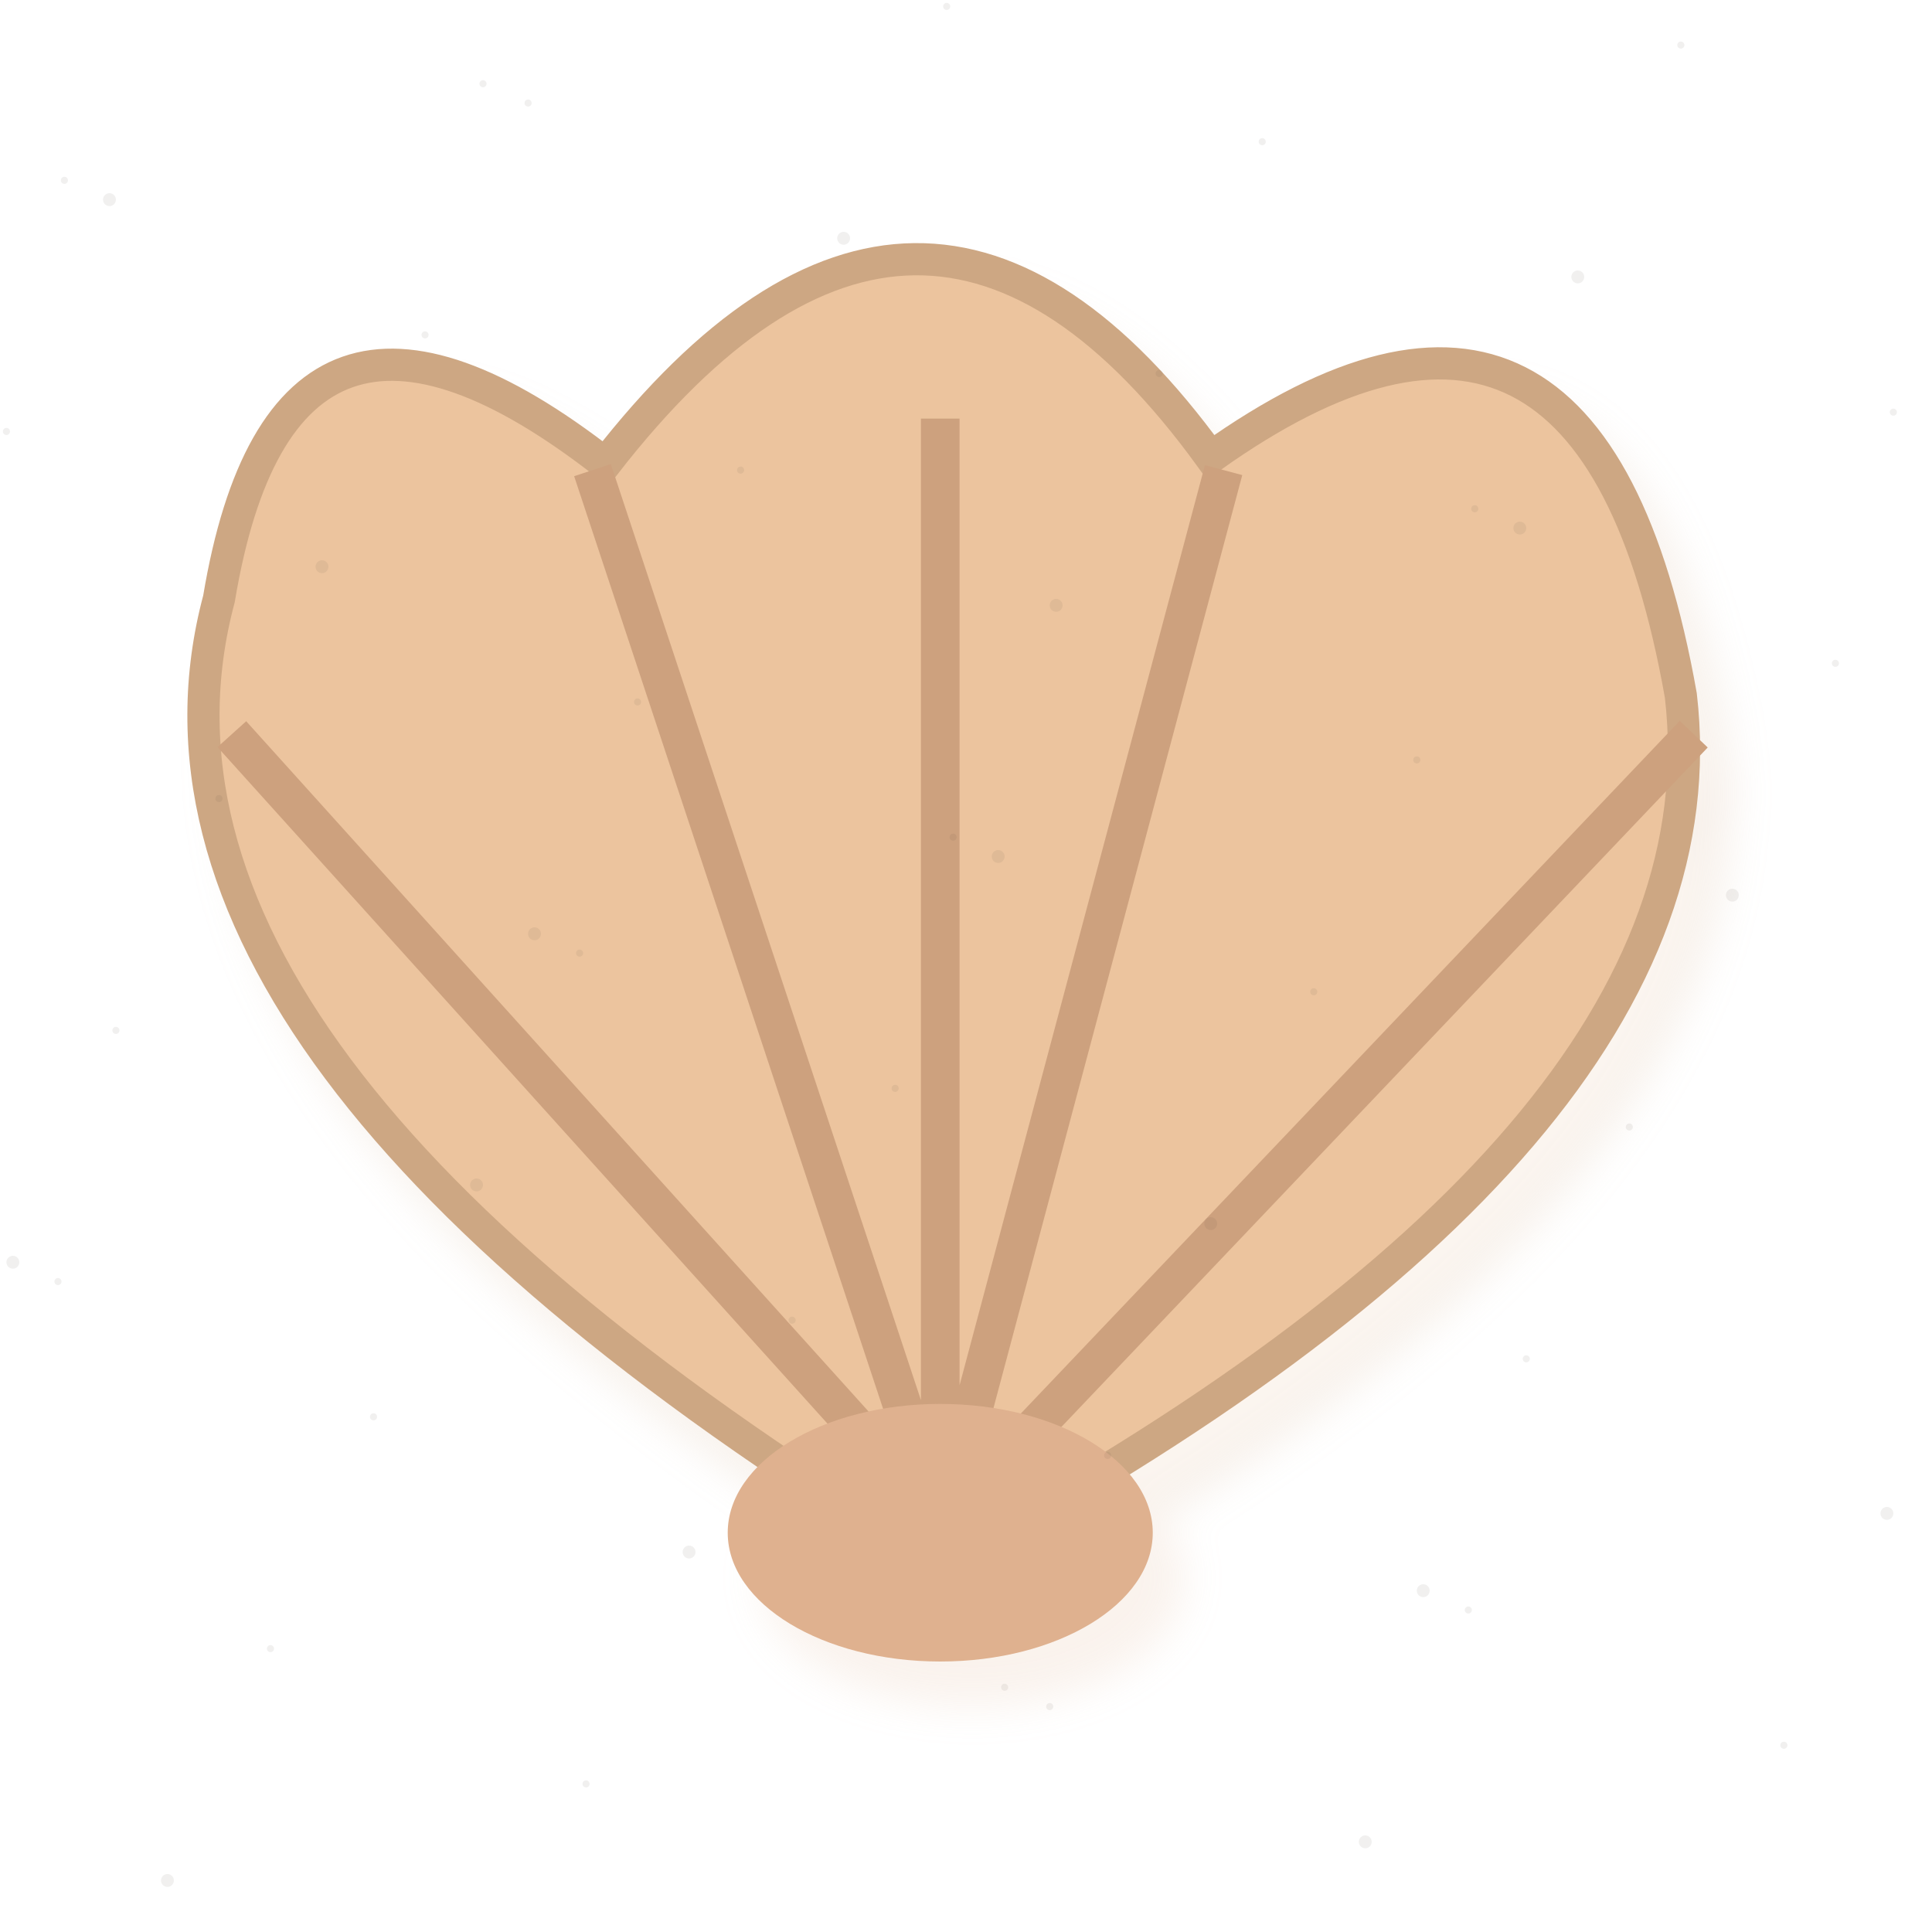
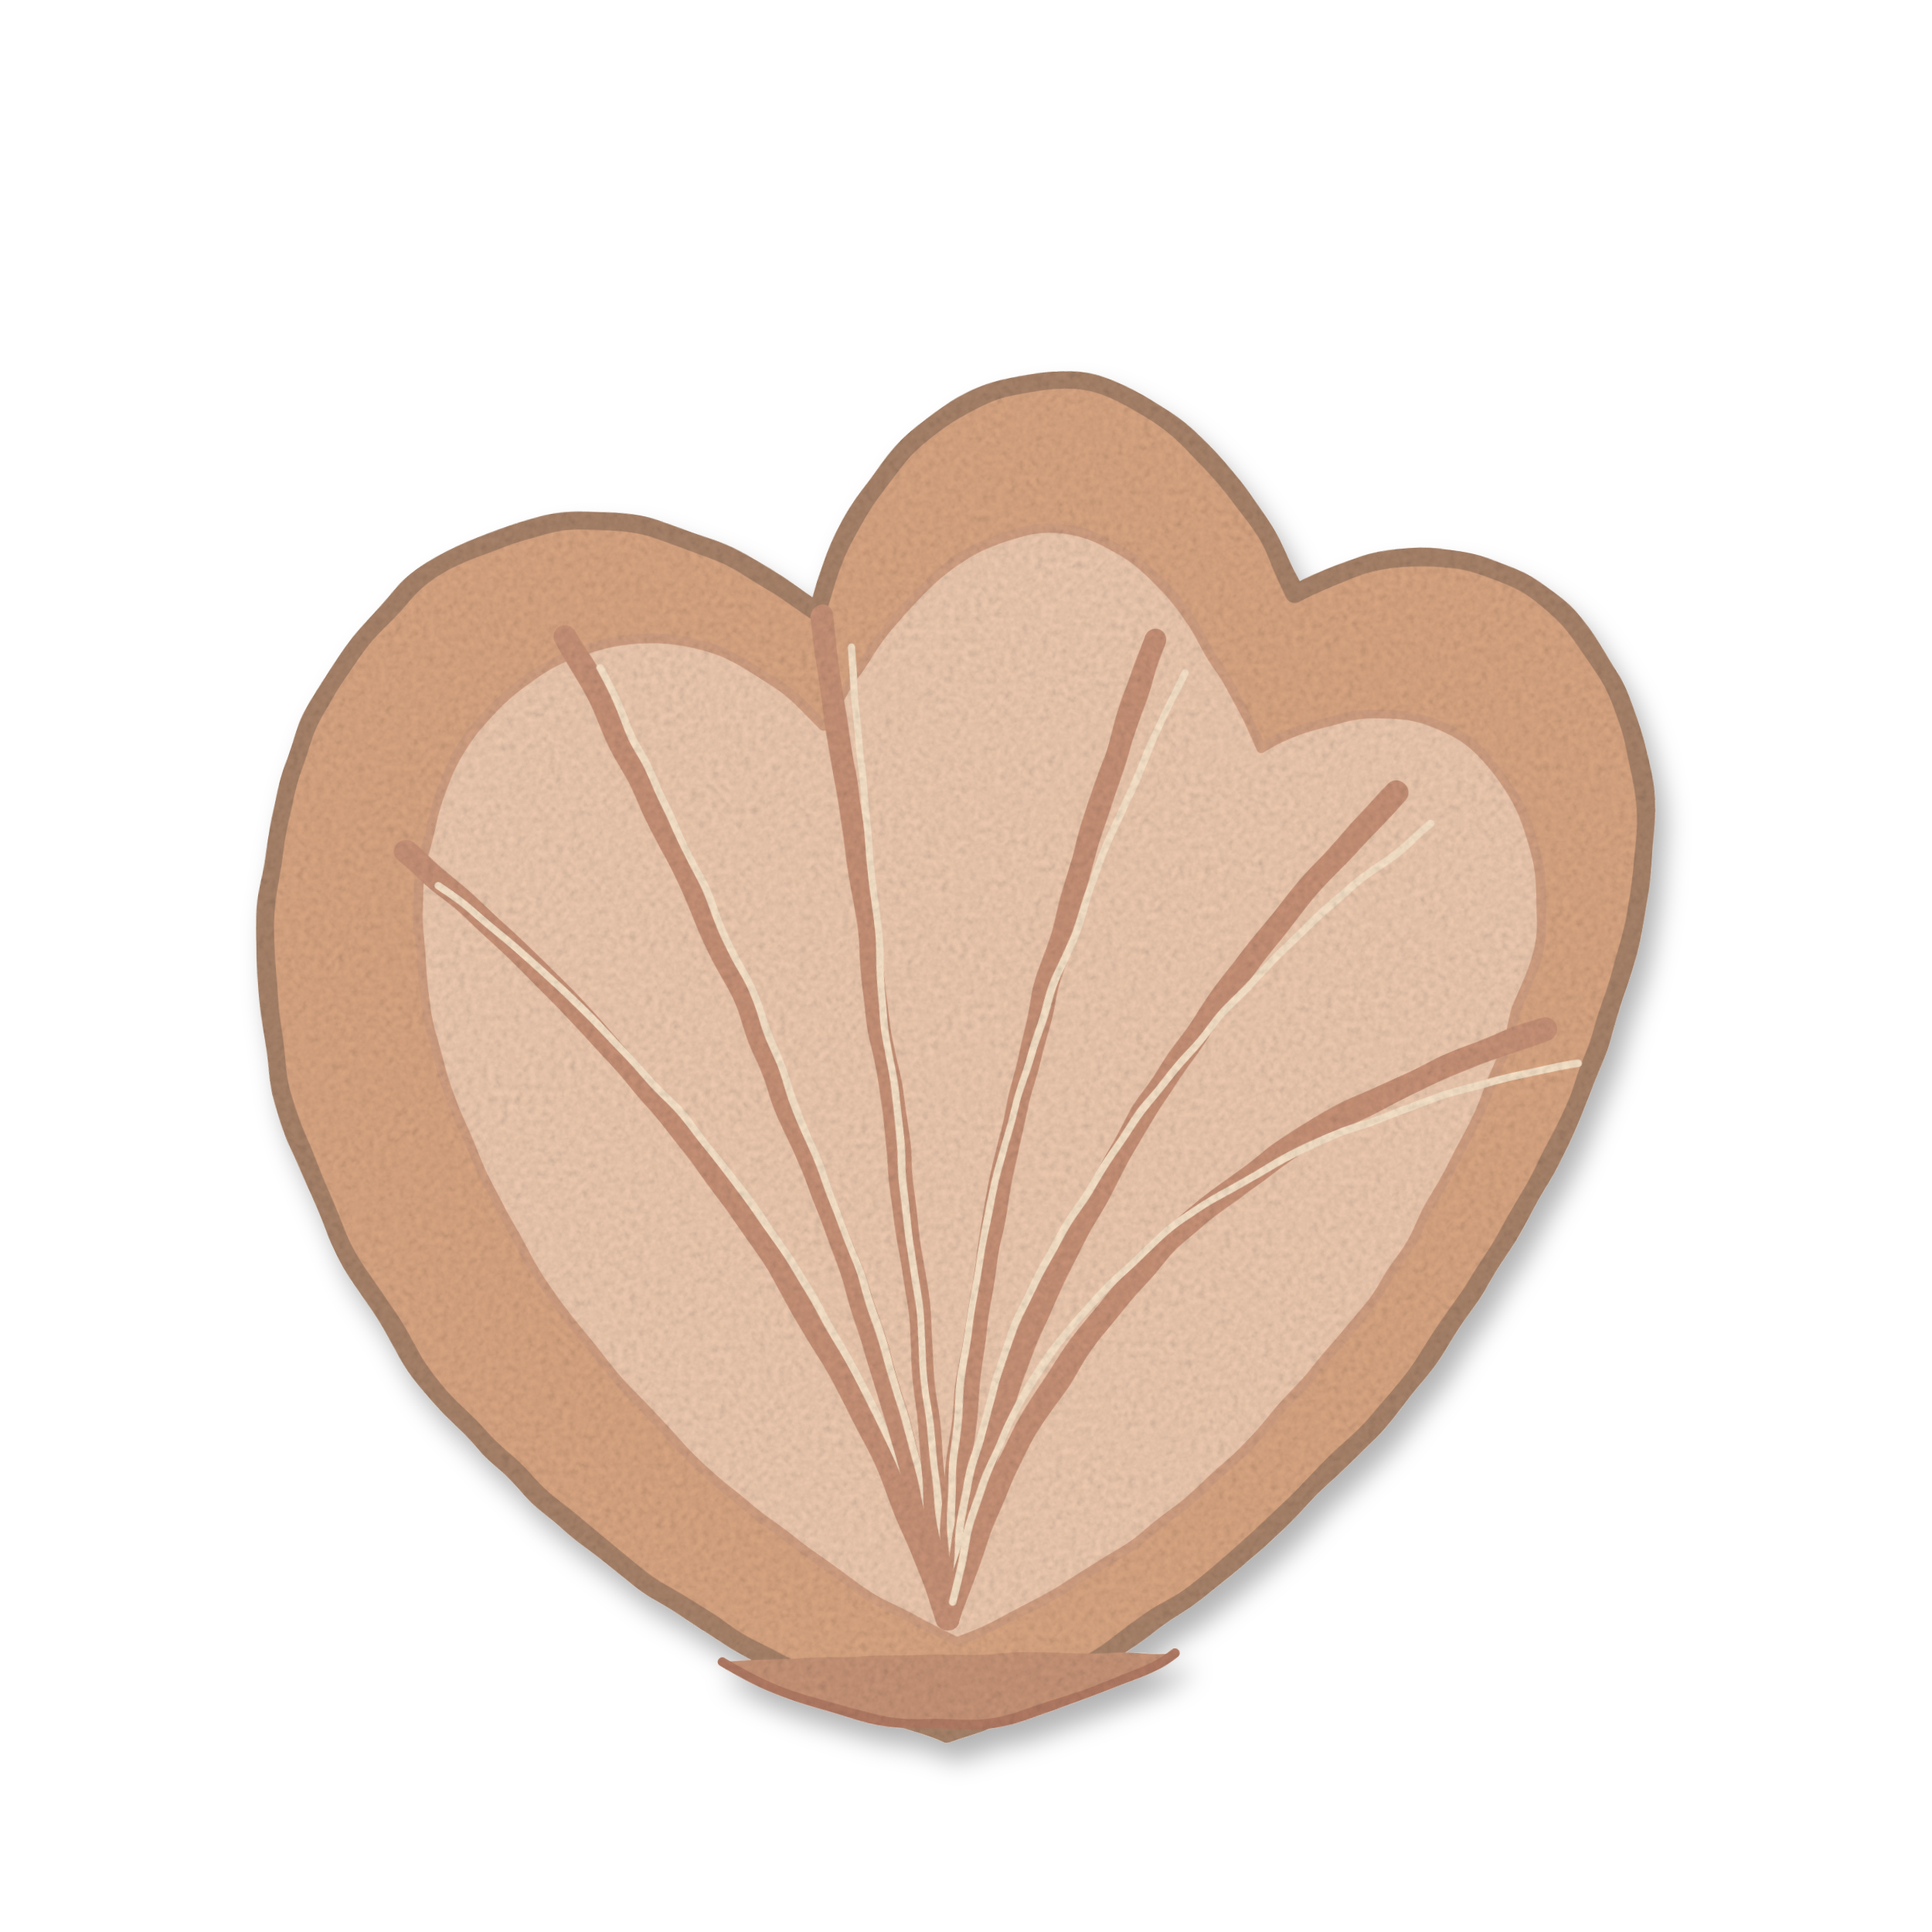
- <svg xmlns="http://www.w3.org/2000/svg" width="300" height="300" viewBox="0 0 300 300">
+ <svg xmlns="http://www.w3.org/2000/svg" viewBox="0 0 420 420" width="420" height="420" role="img" aria-label="KURA decorazione shell">
  <defs>
-     <filter id="soft" x="-35%" y="-35%" width="170%" height="170%">
-       <feGaussianBlur stdDeviation="3" />
+     <filter id="grain" x="-22%" y="-22%" width="144%" height="144%" color-interpolation-filters="sRGB">
+       <feTurbulence baseFrequency=".68" numOctaves="3" seed="18" type="fractalNoise" result="n" />
+       <feColorMatrix in="n" type="saturate" values="0" result="grey" />
+       <feComponentTransfer in="grey" result="low">
+         <feFuncA type="linear" slope=".22" />
+       </feComponentTransfer>
+       <feComposite in="low" in2="SourceAlpha" operator="in" result="within" />
+       <feBlend in="SourceGraphic" in2="within" mode="multiply" result="mix" />
+     </filter>
+     <filter id="cutShadow" x="-25%" y="-25%" width="150%" height="150%">
+       <feGaussianBlur in="SourceAlpha" stdDeviation="2.7" result="blur" />
+       <feOffset in="blur" dx="2.2" dy="4" result="offset" />
+       <feComponentTransfer in="offset" result="shade">
+         <feFuncA type="linear" slope=".30" />
+       </feComponentTransfer>
+       <feMerge>
+         <feMergeNode in="shade" />
+         <feMergeNode in="SourceGraphic" />
+       </feMerge>
+     </filter>
+     <filter id="rough" x="-10%" y="-10%" width="120%" height="120%">
+       <feTurbulence type="fractalNoise" baseFrequency=".048" numOctaves="2" seed="15" result="edgeNoise" />
+       <feDisplacementMap in="SourceGraphic" in2="edgeNoise" scale="2.1" xChannelSelector="R" yChannelSelector="G" />
    </filter>
  </defs>
-   <g transform="translate(5 7)" opacity=".16" filter="url(#soft)">
-     <path d="M146 243Q15 164 34 93Q44 33 94 72Q143 9 188 71Q247 29 261 108Q269 177 146 243Z" fill="#ecc49e" stroke="#cda783" stroke-width="5" />
-     <g stroke="#cda17e" stroke-width="6" fill="none">
-       <path d="M146 238V65M146 236L92 73M146 236L36 114M146 238L190 73M146 237L263 114" />
+   <g filter="url(#cutShadow)">
+     <g filter="url(#rough)">
+       <g filter="url(#grain)">
+         <path d="M206 377 C121 349 53 274 58 199 C62 125 121 88 177 133 C200 67 253 66 282 129 C332 101 374 151 351 216 C329 287 275 348 206 377Z" fill="#dba783" stroke="#aa846b" stroke-width="4" stroke-linecap="round" stroke-linejoin="round" />
+         <path d="M208 357 C142 325 87 255 91 190 C97 146 142 118 179 158 C215 94 250 105 274 163 C317 136 348 182 330 220 C311 278 264 335 208 357Z" fill="#efcbb1" stroke="#d3a183" stroke-width="2" stroke-linecap="round" stroke-linejoin="round" />
+         <path d="M206 352 Q174 256 88 185" fill="none" stroke="#c99378" stroke-width="5" stroke-linecap="round" stroke-linejoin="round" />
+         <path d="M207 348 Q177 255 95 192" fill="none" stroke="#f9e4ca" stroke-width="1.6" stroke-linecap="round" stroke-linejoin="round" />
+         <path d="M206 352 Q186 256 123 138" fill="none" stroke="#c99378" stroke-width="5" stroke-linecap="round" stroke-linejoin="round" />
+         <path d="M207 348 Q186 255 130 145" fill="none" stroke="#f9e4ca" stroke-width="1.6" stroke-linecap="round" stroke-linejoin="round" />
+         <path d="M206 352 Q198 256 178 134" fill="none" stroke="#c99378" stroke-width="5" stroke-linecap="round" stroke-linejoin="round" />
+         <path d="M207 348 Q195 255 185 141" fill="none" stroke="#f9e4ca" stroke-width="1.6" stroke-linecap="round" stroke-linejoin="round" />
+         <path d="M206 352 Q210 256 251 139" fill="none" stroke="#c99378" stroke-width="5" stroke-linecap="round" stroke-linejoin="round" />
+         <path d="M207 348 Q204 255 258 146" fill="none" stroke="#f9e4ca" stroke-width="1.6" stroke-linecap="round" stroke-linejoin="round" />
+         <path d="M206 352 Q222 256 304 172" fill="none" stroke="#c99378" stroke-width="5" stroke-linecap="round" stroke-linejoin="round" />
+         <path d="M207 348 Q213 255 311 179" fill="none" stroke="#f9e4ca" stroke-width="1.6" stroke-linecap="round" stroke-linejoin="round" />
+         <path d="M206 352 Q234 256 336 224" fill="none" stroke="#c99378" stroke-width="5" stroke-linecap="round" stroke-linejoin="round" />
+         <path d="M207 348 Q222 255 343 231" fill="none" stroke="#f9e4ca" stroke-width="1.6" stroke-linecap="round" stroke-linejoin="round" />
+         <path d="M157 361Q205 390 255 359" fill="#c99578" stroke="#b47c65" stroke-width="2" stroke-linecap="round" stroke-linejoin="round" />
+       </g>
    </g>
-     <ellipse cx="146" cy="238" rx="33" ry="20" fill="#dfb18f" />
-   </g>
-   <g>
-     <path d="M146 243Q15 164 34 93Q44 33 94 72Q143 9 188 71Q247 29 261 108Q269 177 146 243Z" fill="#ecc49e" stroke="#cda783" stroke-width="5" />
-     <g stroke="#cda17e" stroke-width="6" fill="none">
-       <path d="M146 238V65M146 236L92 73M146 236L36 114M146 238L190 73M146 237L263 114" />
-     </g>
-     <ellipse cx="146" cy="238" rx="33" ry="20" fill="#dfb18f" />
-   </g>
-   <g>
-     <circle cx="17" cy="31" r="1" fill="#473f37" opacity=".08" />
-     <circle cx="90" cy="148" r="0.55" fill="#473f37" opacity=".08" />
-     <circle cx="163" cy="265" r="0.55" fill="#473f37" opacity=".08" />
-     <circle cx="236" cy="82" r="1" fill="#473f37" opacity=".08" />
-     <circle cx="9" cy="199" r="0.55" fill="#473f37" opacity=".08" />
-     <circle cx="82" cy="16" r="0.55" fill="#473f37" opacity=".08" />
-     <circle cx="155" cy="133" r="1" fill="#473f37" opacity=".08" />
-     <circle cx="228" cy="250" r="0.55" fill="#473f37" opacity=".08" />
-     <circle cx="1" cy="67" r="0.55" fill="#473f37" opacity=".08" />
-     <circle cx="74" cy="184" r="1" fill="#473f37" opacity=".08" />
-     <circle cx="147" cy="1" r="0.55" fill="#473f37" opacity=".08" />
-     <circle cx="220" cy="118" r="0.55" fill="#473f37" opacity=".08" />
-     <circle cx="293" cy="235" r="1" fill="#473f37" opacity=".08" />
-     <circle cx="66" cy="52" r="0.55" fill="#473f37" opacity=".08" />
-     <circle cx="139" cy="169" r="0.55" fill="#473f37" opacity=".08" />
-     <circle cx="212" cy="286" r="1" fill="#473f37" opacity=".08" />
-     <circle cx="285" cy="103" r="0.55" fill="#473f37" opacity=".08" />
-     <circle cx="58" cy="220" r="0.55" fill="#473f37" opacity=".08" />
-     <circle cx="131" cy="37" r="1" fill="#473f37" opacity=".08" />
-     <circle cx="204" cy="154" r="0.55" fill="#473f37" opacity=".08" />
-     <circle cx="277" cy="271" r="0.55" fill="#473f37" opacity=".08" />
-     <circle cx="50" cy="88" r="1" fill="#473f37" opacity=".08" />
-     <circle cx="123" cy="205" r="0.55" fill="#473f37" opacity=".08" />
-     <circle cx="196" cy="22" r="0.55" fill="#473f37" opacity=".08" />
-     <circle cx="269" cy="139" r="1" fill="#473f37" opacity=".08" />
-     <circle cx="42" cy="256" r="0.55" fill="#473f37" opacity=".08" />
-     <circle cx="115" cy="73" r="0.55" fill="#473f37" opacity=".08" />
-     <circle cx="188" cy="190" r="1" fill="#473f37" opacity=".08" />
-     <circle cx="261" cy="7" r="0.55" fill="#473f37" opacity=".08" />
-     <circle cx="34" cy="124" r="0.55" fill="#473f37" opacity=".08" />
-     <circle cx="107" cy="241" r="1" fill="#473f37" opacity=".08" />
-     <circle cx="180" cy="58" r="0.55" fill="#473f37" opacity=".08" />
-     <circle cx="253" cy="175" r="0.55" fill="#473f37" opacity=".08" />
-     <circle cx="26" cy="292" r="1" fill="#473f37" opacity=".08" />
-     <circle cx="99" cy="109" r="0.55" fill="#473f37" opacity=".08" />
-     <circle cx="172" cy="226" r="0.55" fill="#473f37" opacity=".08" />
-     <circle cx="245" cy="43" r="1" fill="#473f37" opacity=".08" />
-     <circle cx="18" cy="160" r="0.55" fill="#473f37" opacity=".08" />
-     <circle cx="91" cy="277" r="0.55" fill="#473f37" opacity=".08" />
-     <circle cx="164" cy="94" r="1" fill="#473f37" opacity=".08" />
-     <circle cx="237" cy="211" r="0.55" fill="#473f37" opacity=".08" />
-     <circle cx="10" cy="28" r="0.55" fill="#473f37" opacity=".08" />
-     <circle cx="83" cy="145" r="1" fill="#473f37" opacity=".08" />
-     <circle cx="156" cy="262" r="0.55" fill="#473f37" opacity=".08" />
-     <circle cx="229" cy="79" r="0.55" fill="#473f37" opacity=".08" />
-     <circle cx="2" cy="196" r="1" fill="#473f37" opacity=".08" />
-     <circle cx="75" cy="13" r="0.55" fill="#473f37" opacity=".08" />
-     <circle cx="148" cy="130" r="0.55" fill="#473f37" opacity=".08" />
-     <circle cx="221" cy="247" r="1" fill="#473f37" opacity=".08" />
-     <circle cx="294" cy="64" r="0.55" fill="#473f37" opacity=".08" />
  </g>
</svg>
